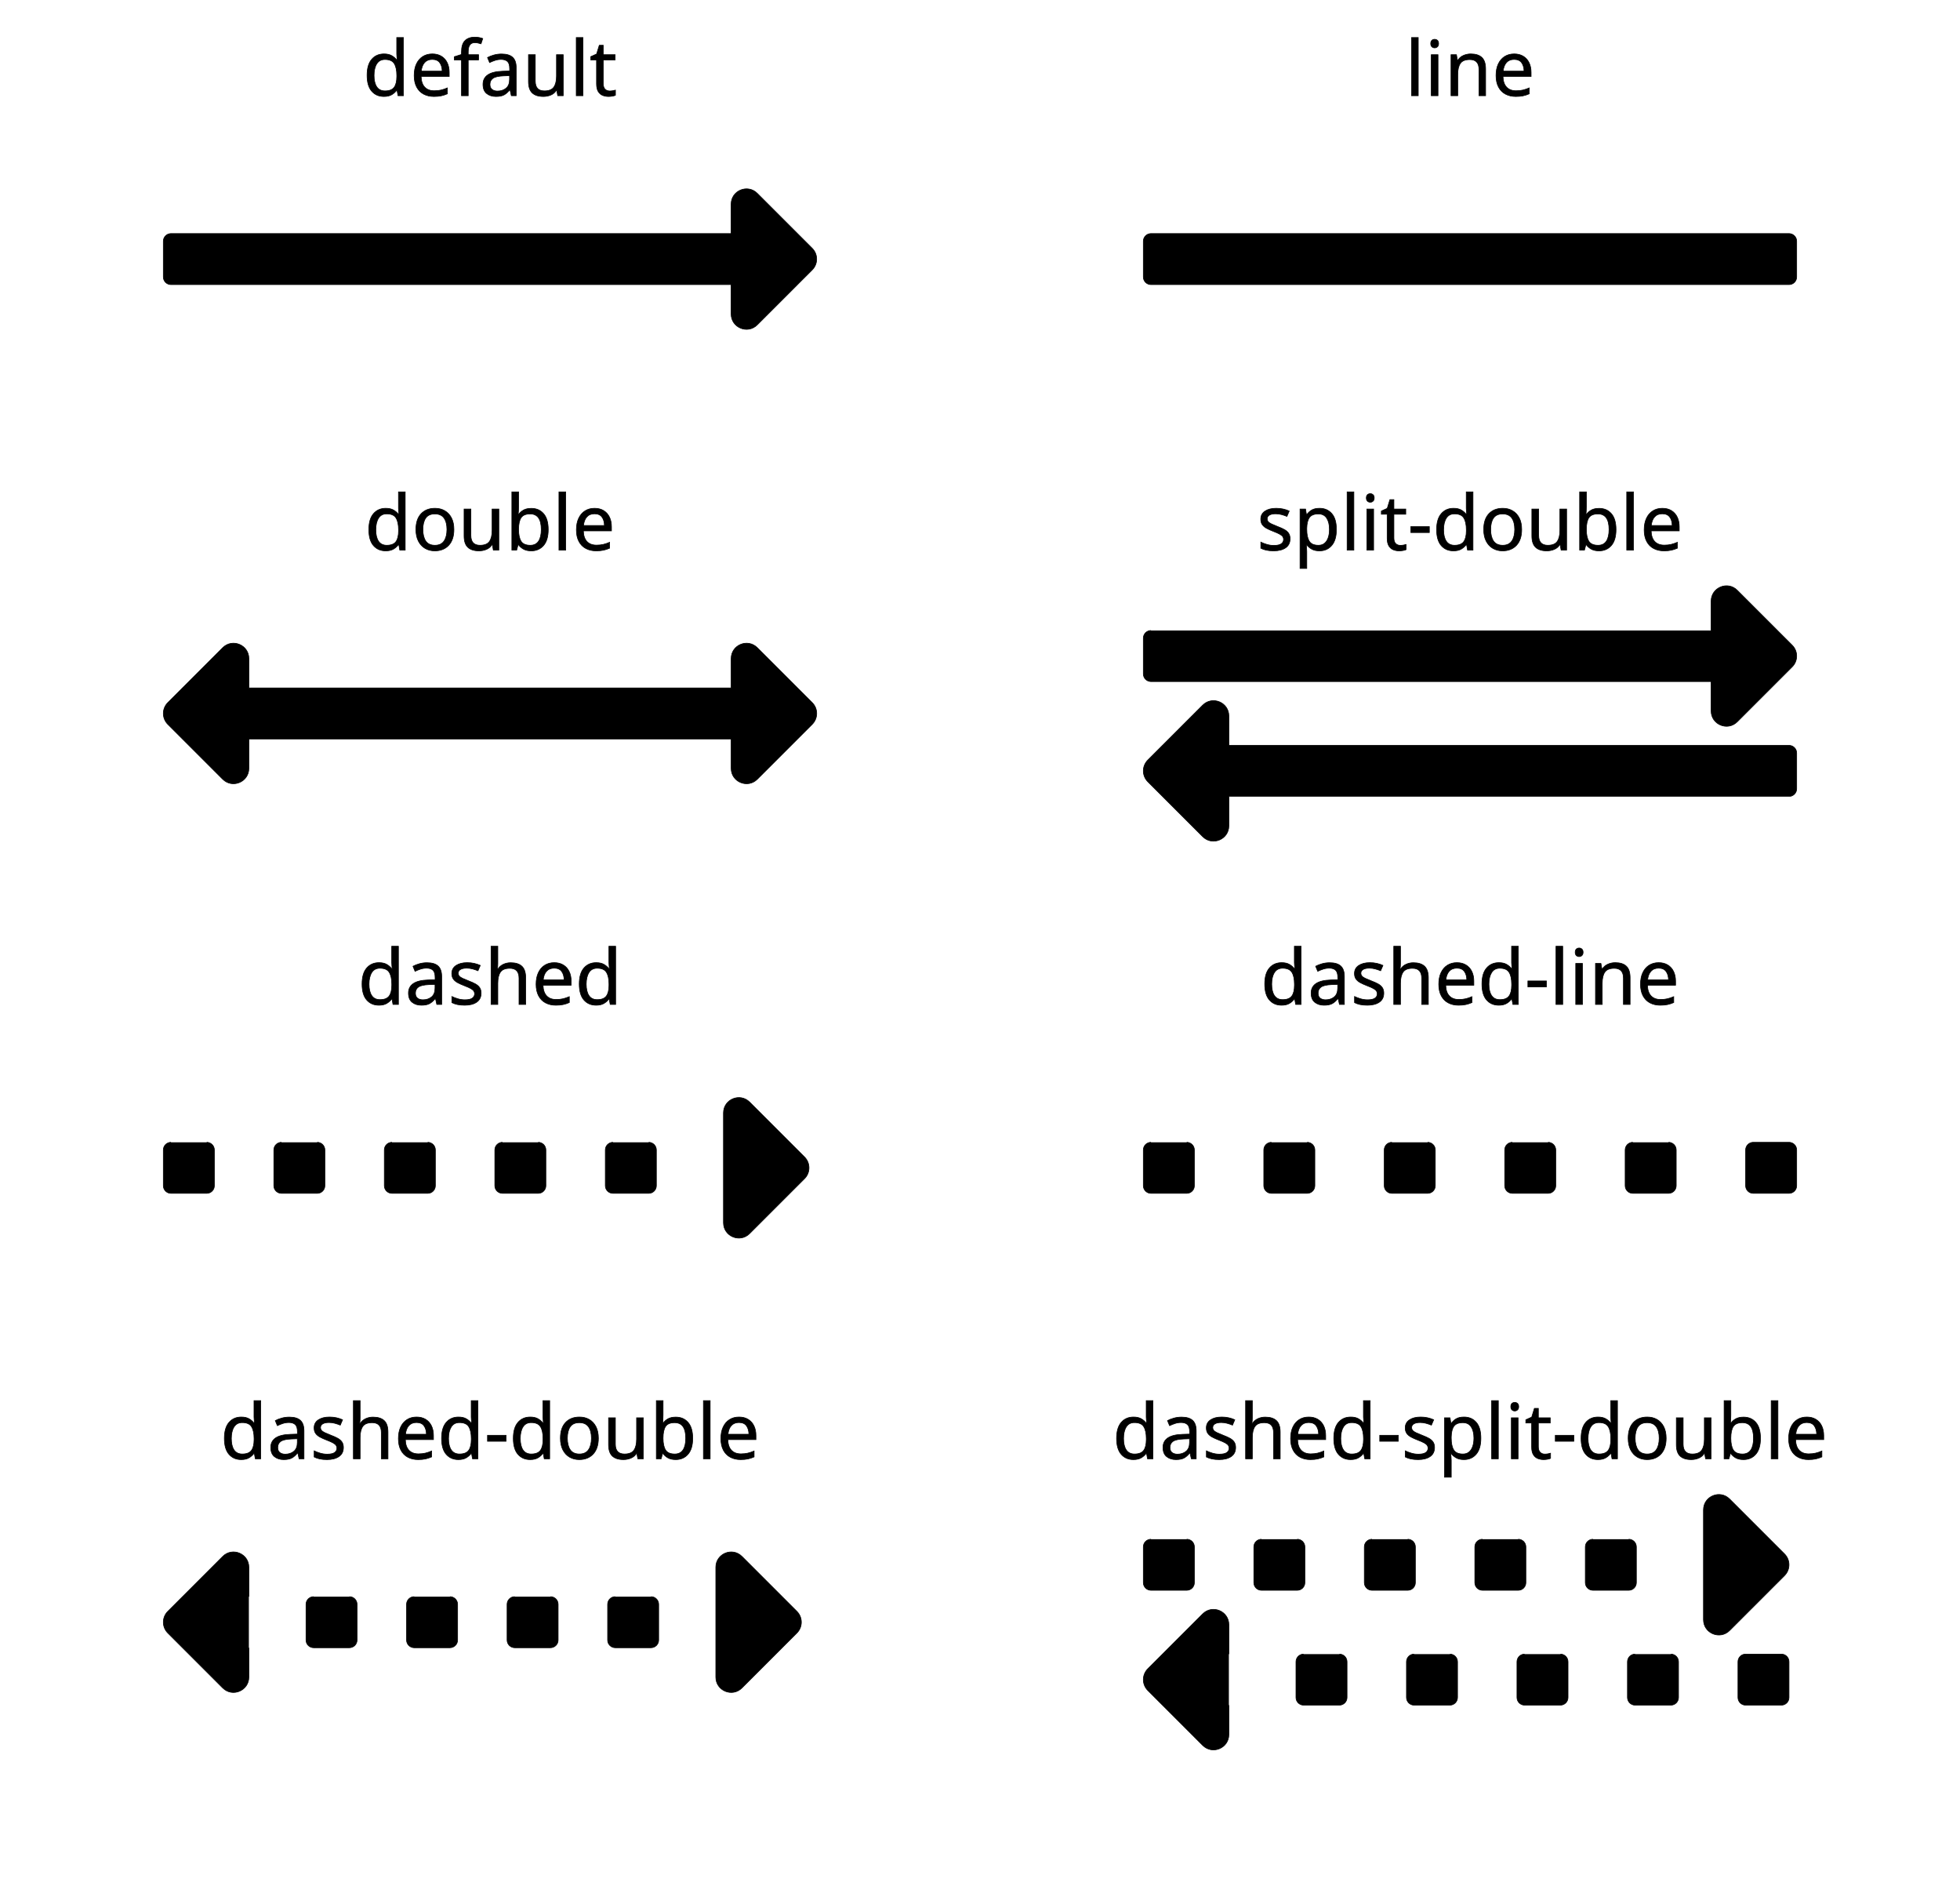
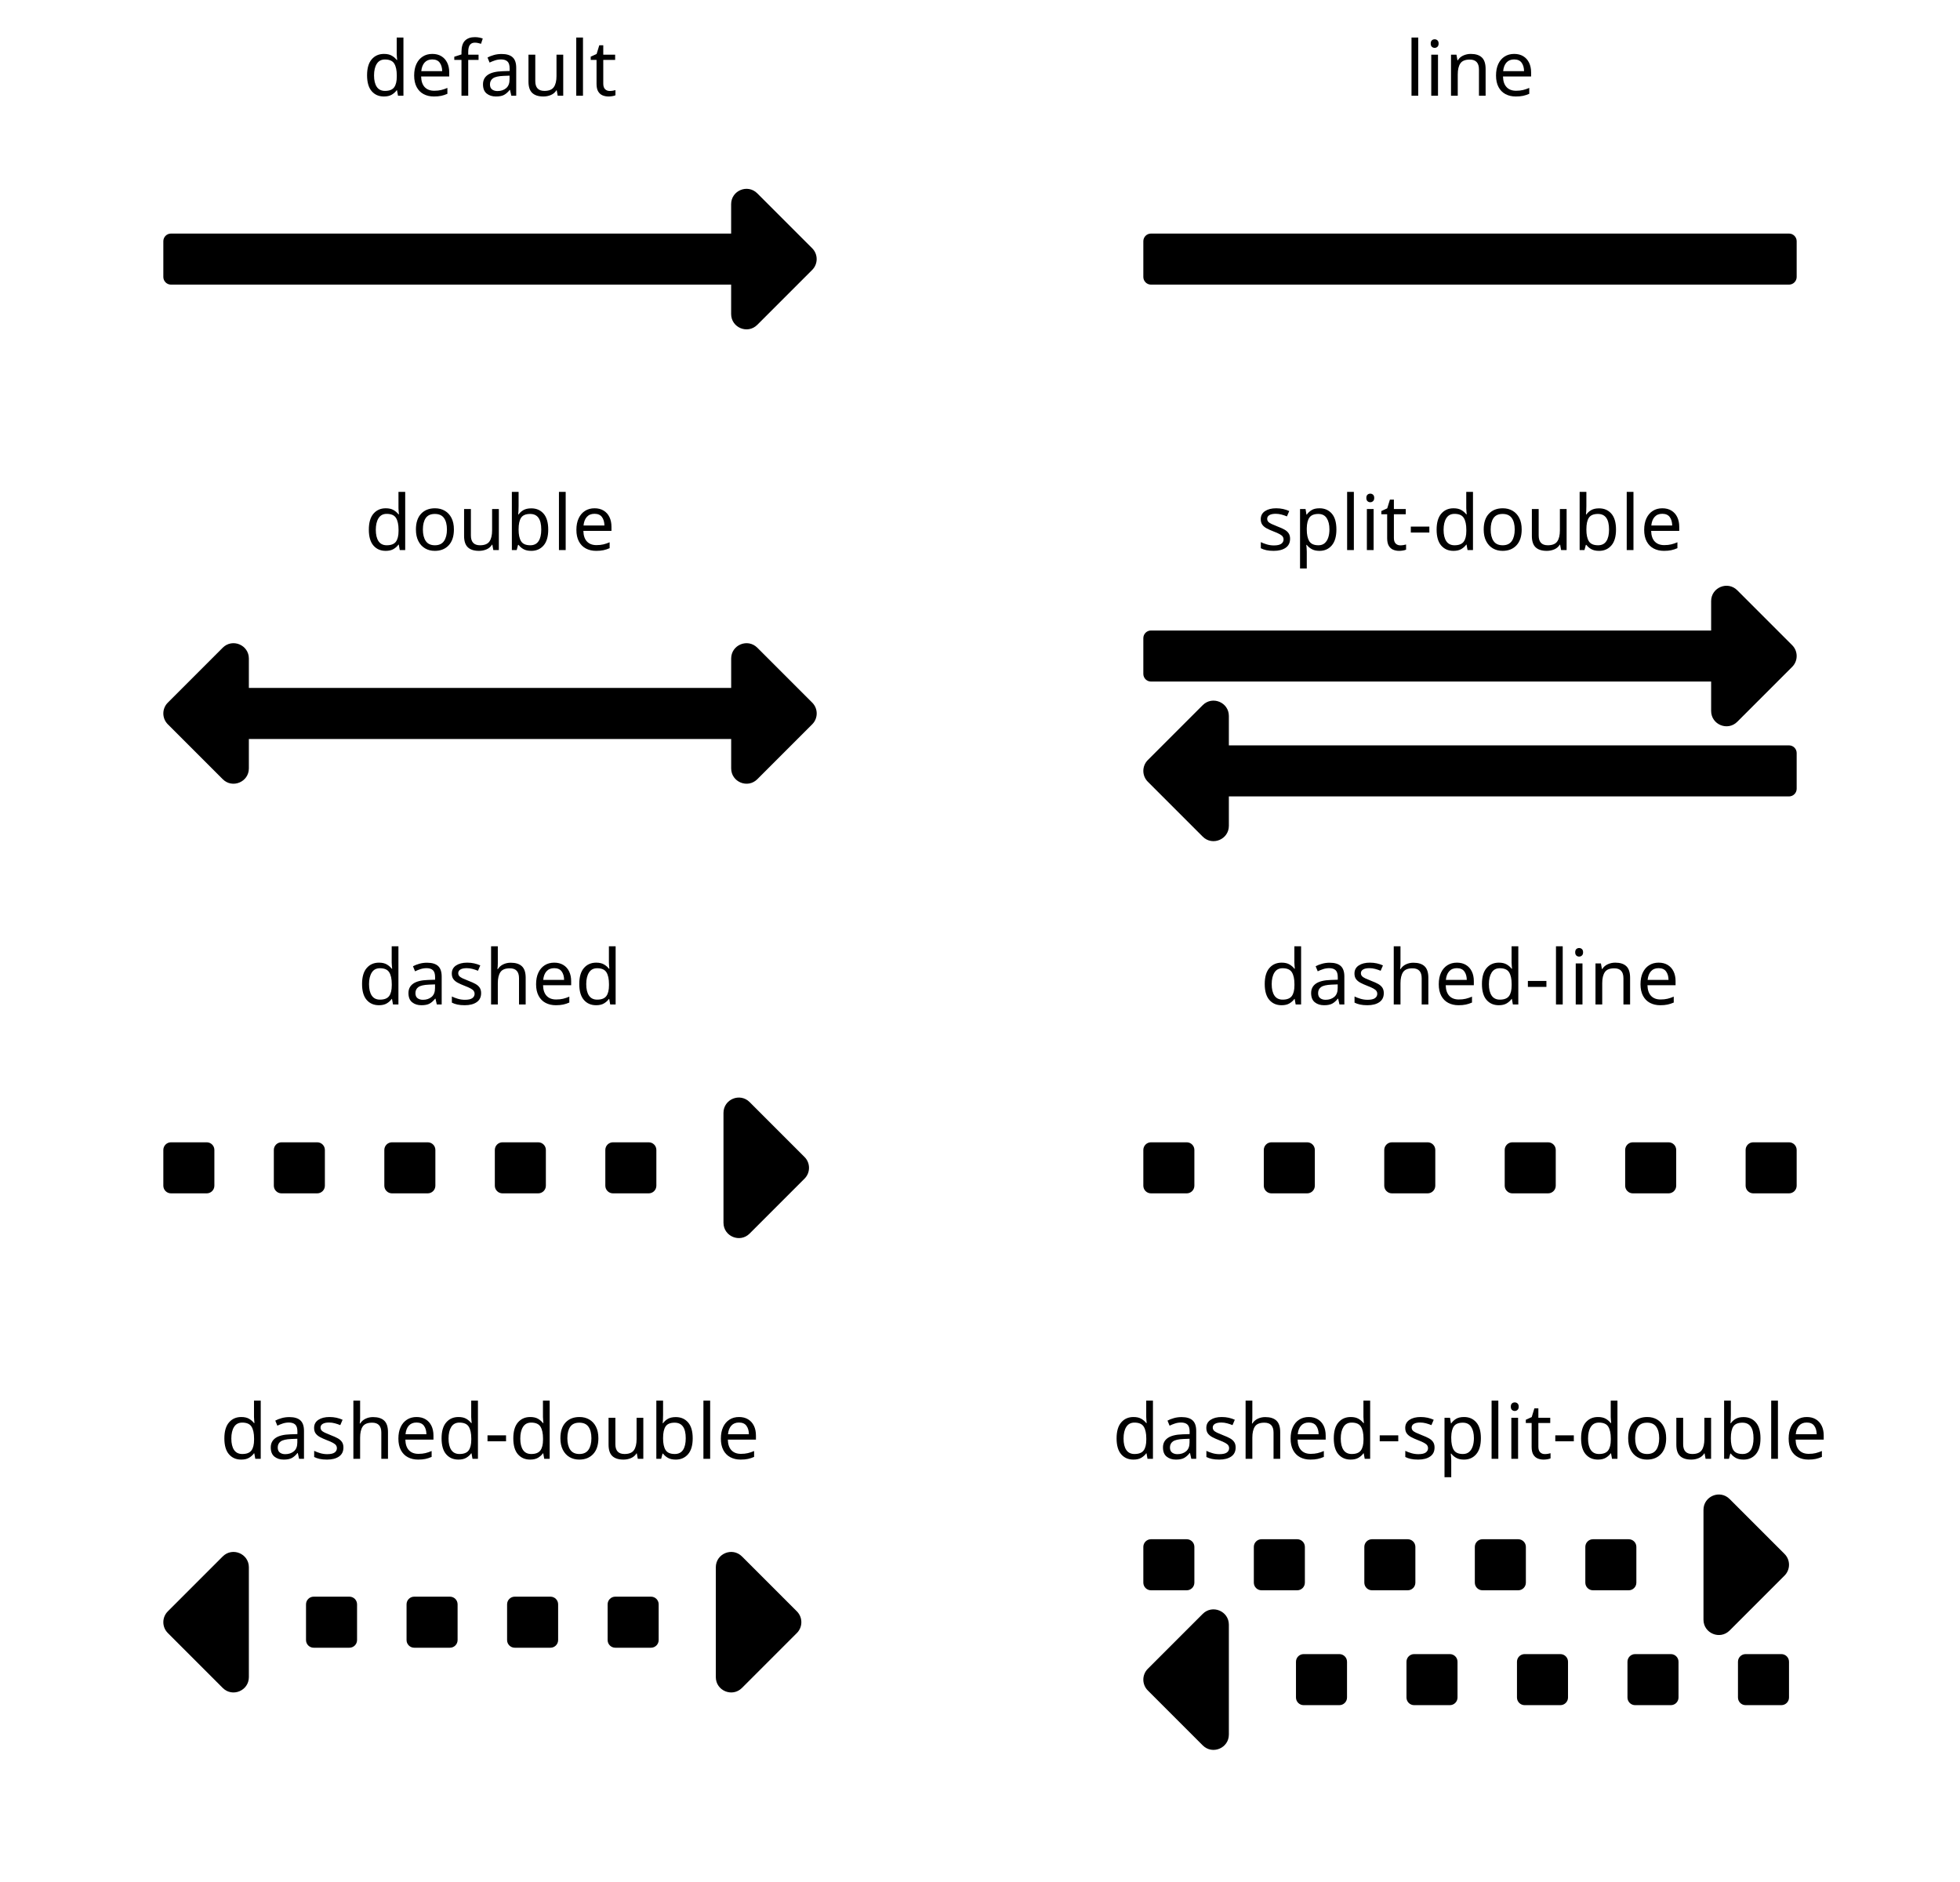
- <svg xmlns="http://www.w3.org/2000/svg" viewBox="0 0 3072 2948" width="384" height="368.5" stroke="black" fill="black">
+ <svg xmlns="http://www.w3.org/2000/svg" viewBox="0 0 3072 2948" width="384" height="368.5" font-family="Arial" font-size="15" fill="black" stroke-width="0">
  <g>
    <g transform="translate(256 150)">
      <path d="M12 216c-6.627 0-12 5.373-12 12v56c0 6.627 5.373 12 12 12h877.941v46.059c0 21.382 25.851 32.09 40.971 16.971 l86.059 -86.059c9.373-9.373 9.373-24.569 0-33.941l-86.059-86.059c-15.119-15.119-40.971-4.411-40.971 16.971v46.059z" />
      <text x="512" y="0" font-family="Verdana" font-size="120" text-anchor="middle">default</text>
    </g>
  </g>
  <g>
    <g transform="translate(1792 150)">
      <path d="M12 216c-6.627 0-12 5.373-12 12v56c0 6.627 5.373 12 12 12h1000c6.627 0 12 -5.373 12 -12v-56c0 -6.627 -5.373 -12 -12 -12z" />
      <text x="512" y="0" font-family="Verdana" font-size="120" text-anchor="middle">line</text>
    </g>
  </g>
  <g>
    <g transform="translate(256 862)">
      <path d="M134.059 216v-46.059c0-21.382-25.851-32.09-40.971-16.971l-86.059 86.059c-9.373 9.373-9.373 24.568 0 33.941l86.059 86.059c15.119 15.119 40.971 4.411 40.971-16.971v-46.059h755.94v46.059c0 21.382 25.851 32.09 40.971 16.971 l86.059 -86.059c9.373-9.373 9.373-24.569 0-33.941l-86.059-86.059c-15.119-15.119-40.971-4.411-40.971 16.971v46.059z" />
      <text x="512" y="0" font-family="Verdana" font-size="120" text-anchor="middle">double</text>
    </g>
  </g>
  <g>
    <g transform="translate(1792 862)">
      <path d="M12 126c-6.627 0-12 5.373-12 12v56c0 6.627 5.373 12 12 12h877.941v46.059c0 21.382 25.851 32.09 40.971 16.971 l86.059 -86.059c9.373-9.373 9.373-24.569 0-33.941l-86.059-86.059c-15.119-15.119-40.971-4.411-40.971 16.971v46.059M134.059 306v-46.059c0-21.382-25.851-32.09-40.971-16.971l-86.059 86.059c-9.373 9.373-9.373 24.568 0 33.941l86.059 86.059c15.119 15.119 40.971 4.411 40.971-16.971v-46.059h877.941c6.627 0 12 -5.373 12 -12v-56c0 -6.627 -5.373 -12 -12 -12z" />
      <text x="512" y="0" font-family="Verdana" font-size="120" text-anchor="middle">split-double</text>
    </g>
  </g>
  <g>
    <g transform="translate(256 1574)">
      <path d="M12 216c-6.627 0-12 5.373-12 12v56c0 6.627 5.373 12 12 12h56c6.627 0 12 -5.373 12 -12v-56c0 -6.627 -5.373 -12 -12 -12m117.188 0c-6.627 0-12 5.373-12 12v56c0 6.627 5.373 12 12 12h56c6.627 0 12 -5.373 12 -12v-56c0 -6.627 -5.373 -12 -12 -12m117.188 0c-6.627 0-12 5.373-12 12v56c0 6.627 5.373 12 12 12h56c6.627 0 12 -5.373 12 -12v-56c0 -6.627 -5.373 -12 -12 -12m117.188 0c-6.627 0-12 5.373-12 12v56c0 6.627 5.373 12 12 12h56c6.627 0 12 -5.373 12 -12v-56c0 -6.627 -5.373 -12 -12 -12m117.188 0c-6.627 0-12 5.373-12 12v56c0 6.627 5.373 12 12 12h56c6.627 0 12 -5.373 12 -12v-56c0 -6.627 -5.373 -12 -12 -12m117.188 0v80v46.059c0 21.382 25.851 32.09 40.971 16.971 l86.059 -86.059c9.373-9.373 9.373-24.569 0-33.941l-86.059-86.059c-15.119-15.119-40.971-4.411-40.971 16.971v46.059z" />
      <text x="512" y="0" font-family="Verdana" font-size="120" text-anchor="middle">dashed</text>
    </g>
  </g>
  <g>
    <g transform="translate(1792 1574)">
      <path d="M12 216c-6.627 0-12 5.373-12 12v56c0 6.627 5.373 12 12 12h56c6.627 0 12 -5.373 12 -12v-56c0 -6.627 -5.373 -12 -12 -12m132.8 0c-6.627 0-12 5.373-12 12v56c0 6.627 5.373 12 12 12h56c6.627 0 12 -5.373 12 -12v-56c0 -6.627 -5.373 -12 -12 -12m132.8 0c-6.627 0-12 5.373-12 12v56c0 6.627 5.373 12 12 12h56c6.627 0 12 -5.373 12 -12v-56c0 -6.627 -5.373 -12 -12 -12m132.8 0c-6.627 0-12 5.373-12 12v56c0 6.627 5.373 12 12 12h56c6.627 0 12 -5.373 12 -12v-56c0 -6.627 -5.373 -12 -12 -12m132.8 0c-6.627 0-12 5.373-12 12v56c0 6.627 5.373 12 12 12h56c6.627 0 12 -5.373 12 -12v-56c0 -6.627 -5.373 -12 -12 -12m132.8 0c-6.627 0-12 5.373-12 12v56c0 6.627 5.373 12 12 12h56c6.627 0 12 -5.373 12 -12v-56c0 -6.627 -5.373 -12 -12 -12z" />
      <text x="512" y="0" font-family="Verdana" font-size="120" text-anchor="middle">dashed-line</text>
    </g>
  </g>
  <g>
    <g transform="translate(256 2286)">
      <path d="M134.059 216v-46.059c0-21.382-25.851-32.09-40.971-16.971l-86.059 86.059c-9.373 9.373-9.373 24.568 0 33.941l86.059 86.059c15.119 15.119 40.971 4.411 40.971-16.971v-46.059m101.576-80c-6.627 0-12 5.373-12 12v56c0 6.627 5.373 12 12 12h56c6.627 0 12 -5.373 12 -12v-56c0 -6.627 -5.373 -12 -12 -12m101.576 0c-6.627 0-12 5.373-12 12v56c0 6.627 5.373 12 12 12h56c6.627 0 12 -5.373 12 -12v-56c0 -6.627 -5.373 -12 -12 -12m101.576 0c-6.627 0-12 5.373-12 12v56c0 6.627 5.373 12 12 12h56c6.627 0 12 -5.373 12 -12v-56c0 -6.627 -5.373 -12 -12 -12m101.576 0c-6.627 0-12 5.373-12 12v56c0 6.627 5.373 12 12 12h56c6.627 0 12 -5.373 12 -12v-56c0 -6.627 -5.373 -12 -12 -12m101.576 0v80v46.059c0 21.382 25.851 32.09 40.971 16.971 l86.059 -86.059c9.373-9.373 9.373-24.569 0-33.941l-86.059-86.059c-15.119-15.119-40.971-4.411-40.971 16.971v46.059z" />
      <text x="512" y="0" font-family="Verdana" font-size="120" text-anchor="middle">dashed-double</text>
    </g>
  </g>
  <g>
    <g transform="translate(1792 2286)">
      <path d="M12 126c-6.627 0-12 5.373-12 12v56c0 6.627 5.373 12 12 12h56c6.627 0 12 -5.373 12 -12v-56c0 -6.627 -5.373 -12 -12 -12m117.188 0c-6.627 0-12 5.373-12 12v56c0 6.627 5.373 12 12 12h56c6.627 0 12 -5.373 12 -12v-56c0 -6.627 -5.373 -12 -12 -12m117.188 0c-6.627 0-12 5.373-12 12v56c0 6.627 5.373 12 12 12h56c6.627 0 12 -5.373 12 -12v-56c0 -6.627 -5.373 -12 -12 -12m117.188 0c-6.627 0-12 5.373-12 12v56c0 6.627 5.373 12 12 12h56c6.627 0 12 -5.373 12 -12v-56c0 -6.627 -5.373 -12 -12 -12m117.188 0c-6.627 0-12 5.373-12 12v56c0 6.627 5.373 12 12 12h56c6.627 0 12 -5.373 12 -12v-56c0 -6.627 -5.373 -12 -12 -12m117.188 0v80v46.059c0 21.382 25.851 32.09 40.971 16.971 l86.059 -86.059c9.373-9.373 9.373-24.569 0-33.941l-86.059-86.059c-15.119-15.119-40.971-4.411-40.971 16.971v46.059M134.059 306v-46.059c0-21.382-25.851-32.09-40.971-16.971l-86.059 86.059c-9.373 9.373-9.373 24.568 0 33.941l86.059 86.059c15.119 15.119 40.971 4.411 40.971-16.971v-46.059m117.188 -80c-6.627 0-12 5.373-12 12v56c0 6.627 5.373 12 12 12h56c6.627 0 12 -5.373 12 -12v-56c0 -6.627 -5.373 -12 -12 -12m117.188 0c-6.627 0-12 5.373-12 12v56c0 6.627 5.373 12 12 12h56c6.627 0 12 -5.373 12 -12v-56c0 -6.627 -5.373 -12 -12 -12m117.188 0c-6.627 0-12 5.373-12 12v56c0 6.627 5.373 12 12 12h56c6.627 0 12 -5.373 12 -12v-56c0 -6.627 -5.373 -12 -12 -12m117.188 0c-6.627 0-12 5.373-12 12v56c0 6.627 5.373 12 12 12h56c6.627 0 12 -5.373 12 -12v-56c0 -6.627 -5.373 -12 -12 -12m117.188 0c-6.627 0-12 5.373-12 12v56c0 6.627 5.373 12 12 12h56c6.627 0 12 -5.373 12 -12v-56c0 -6.627 -5.373 -12 -12 -12z" />
      <text x="512" y="0" font-family="Verdana" font-size="120" text-anchor="middle">dashed-split-double</text>
    </g>
  </g>
</svg>
